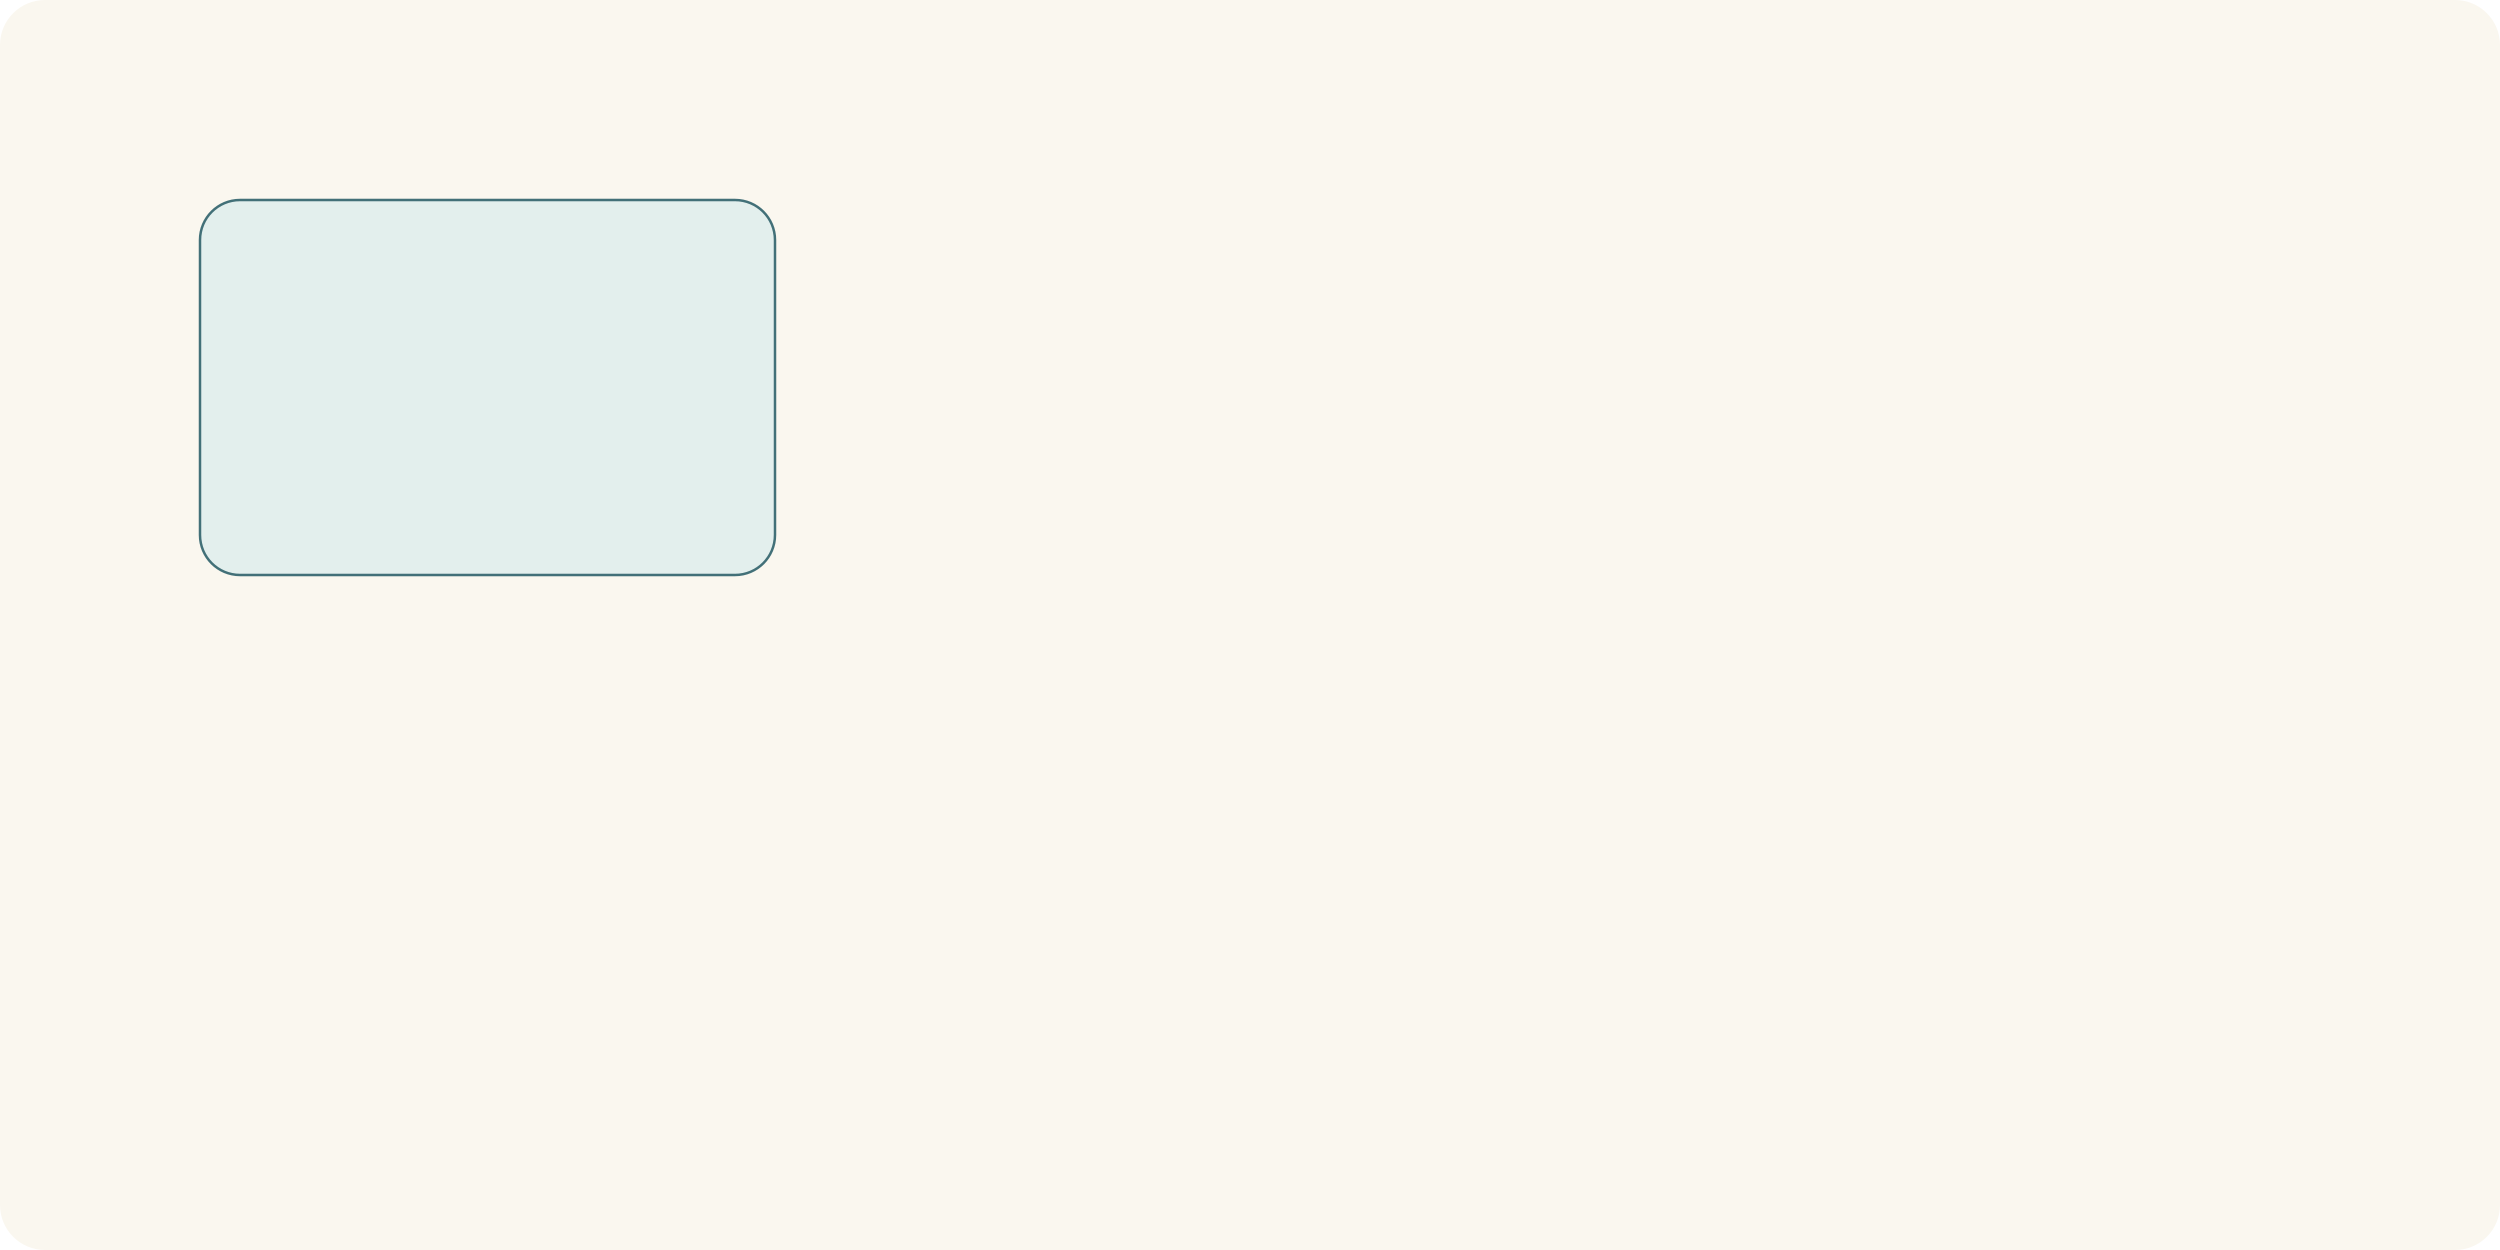
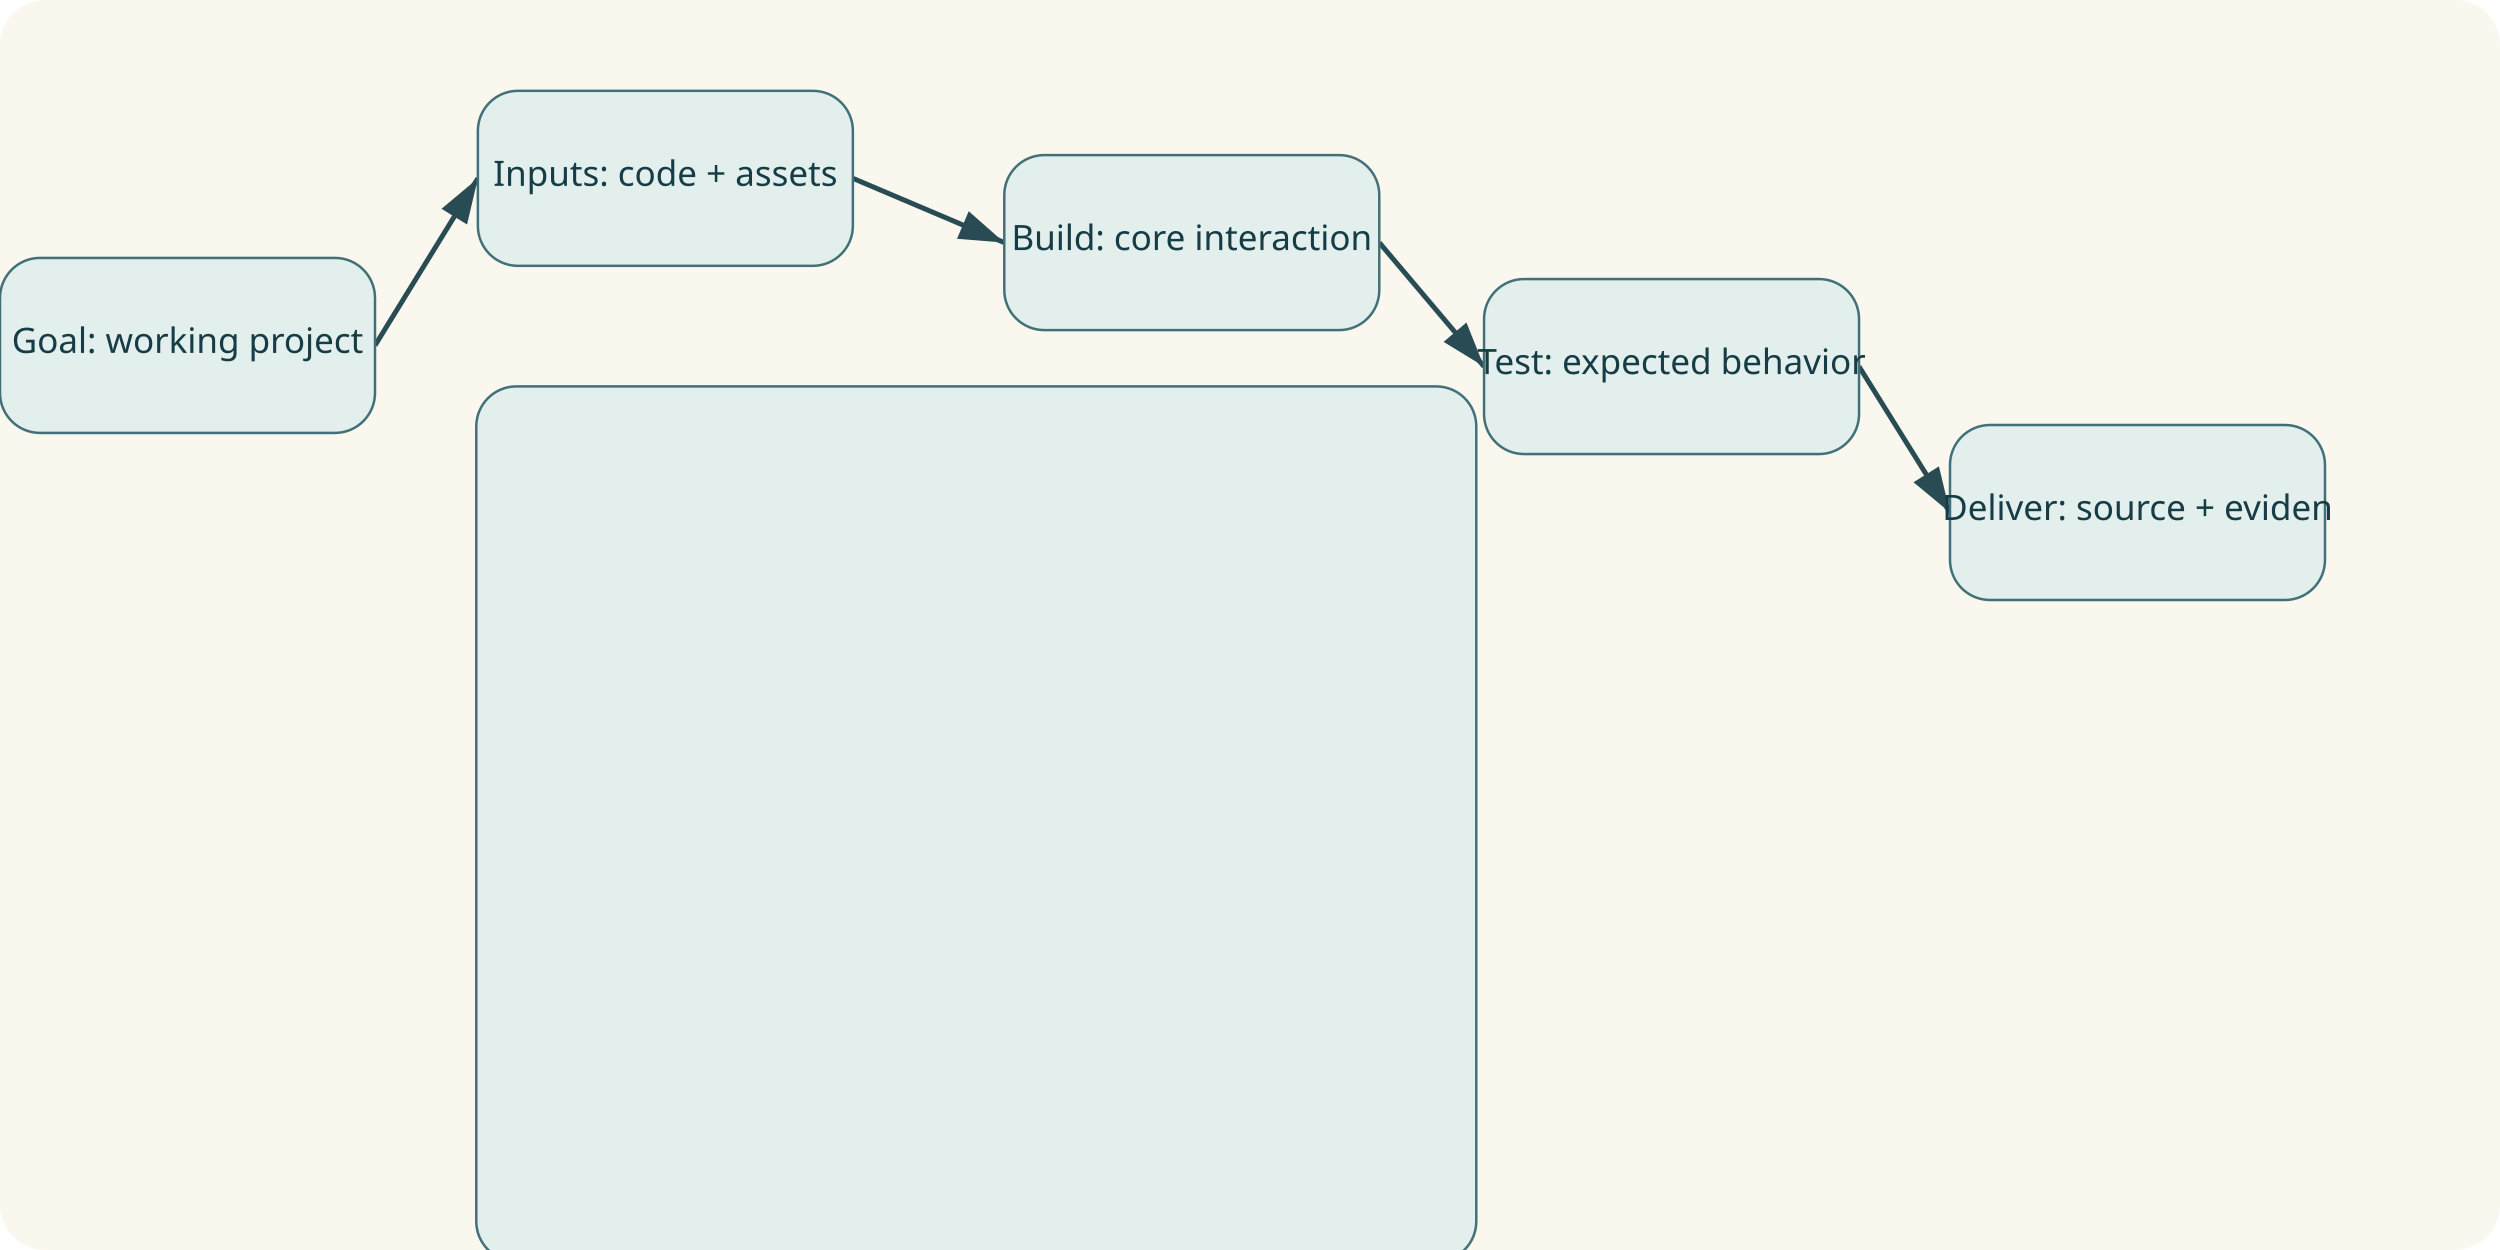
<svg xmlns="http://www.w3.org/2000/svg" viewBox="0 0 1000 500" role="img" aria-label="Project whiteboard">
  <defs>
    <marker id="arrow" markerWidth="10" markerHeight="10" refX="9" refY="3" orient="auto">
      <path d="M0,0 L9,3 L0,6" fill="#294c54" />
    </marker>
  </defs>
  <rect width="1000" height="500" rx="18" fill="#faf7ef" />
-   <g transform="translate(80 80)">
-     <rect width="230" height="150" rx="16" fill="#e3efed" stroke="#427078" />
+   <path d="M150,138.167 L191.15,71.334" stroke="#294c54" stroke-width="2" marker-end="url(#arrow)" />
+   <path d="M341.15,71.334 L401.714,97.039" stroke="#294c54" stroke-width="2" marker-end="url(#arrow)" />
+   <path d="M551.714,97.039 L593.619,146.621" stroke="#294c54" stroke-width="2" marker-end="url(#arrow)" />
+   <path d="M743.619,146.621 L780,205" stroke="#294c54" stroke-width="2" marker-end="url(#arrow)" />
+   <g transform="translate(190.5147 154.5627)">
+     <rect width="400" height="350" rx="16" fill="#e3efed" stroke="#427078" />
    <text x="75" y="38" text-anchor="middle" font-family="sans-serif" font-size="14" fill="#163d46" />
  </g>
+   <g transform="translate(0 103.1669)">
+     <rect width="150" height="70" rx="16" fill="#e3efed" stroke="#427078" />
+     <text x="75" y="38" text-anchor="middle" font-family="sans-serif" font-size="14" fill="#163d46">Goal: working project</text>
+   </g>
+   <g transform="translate(191.1497 36.334)">
+     <rect width="150" height="70" rx="16" fill="#e3efed" stroke="#427078" />
+     <text x="75" y="38" text-anchor="middle" font-family="sans-serif" font-size="14" fill="#163d46">Inputs: code + assets</text>
+   </g>
+   <g transform="translate(401.7138 62.039)">
+     <rect width="150" height="70" rx="16" fill="#e3efed" stroke="#427078" />
+     <text x="75" y="38" text-anchor="middle" font-family="sans-serif" font-size="14" fill="#163d46">Build: core interaction</text>
+   </g>
+   <g transform="translate(593.6189 111.621)">
+     <rect width="150" height="70" rx="16" fill="#e3efed" stroke="#427078" />
+     <text x="75" y="38" text-anchor="middle" font-family="sans-serif" font-size="14" fill="#163d46">Test: expected behavior</text>
+   </g>
+   <g transform="translate(780 170)">
+     <rect width="150" height="70" rx="16" fill="#e3efed" stroke="#427078" />
+     <text x="75" y="38" text-anchor="middle" font-family="sans-serif" font-size="14" fill="#163d46">Deliver: source + eviden</text>
+   </g>
</svg>
